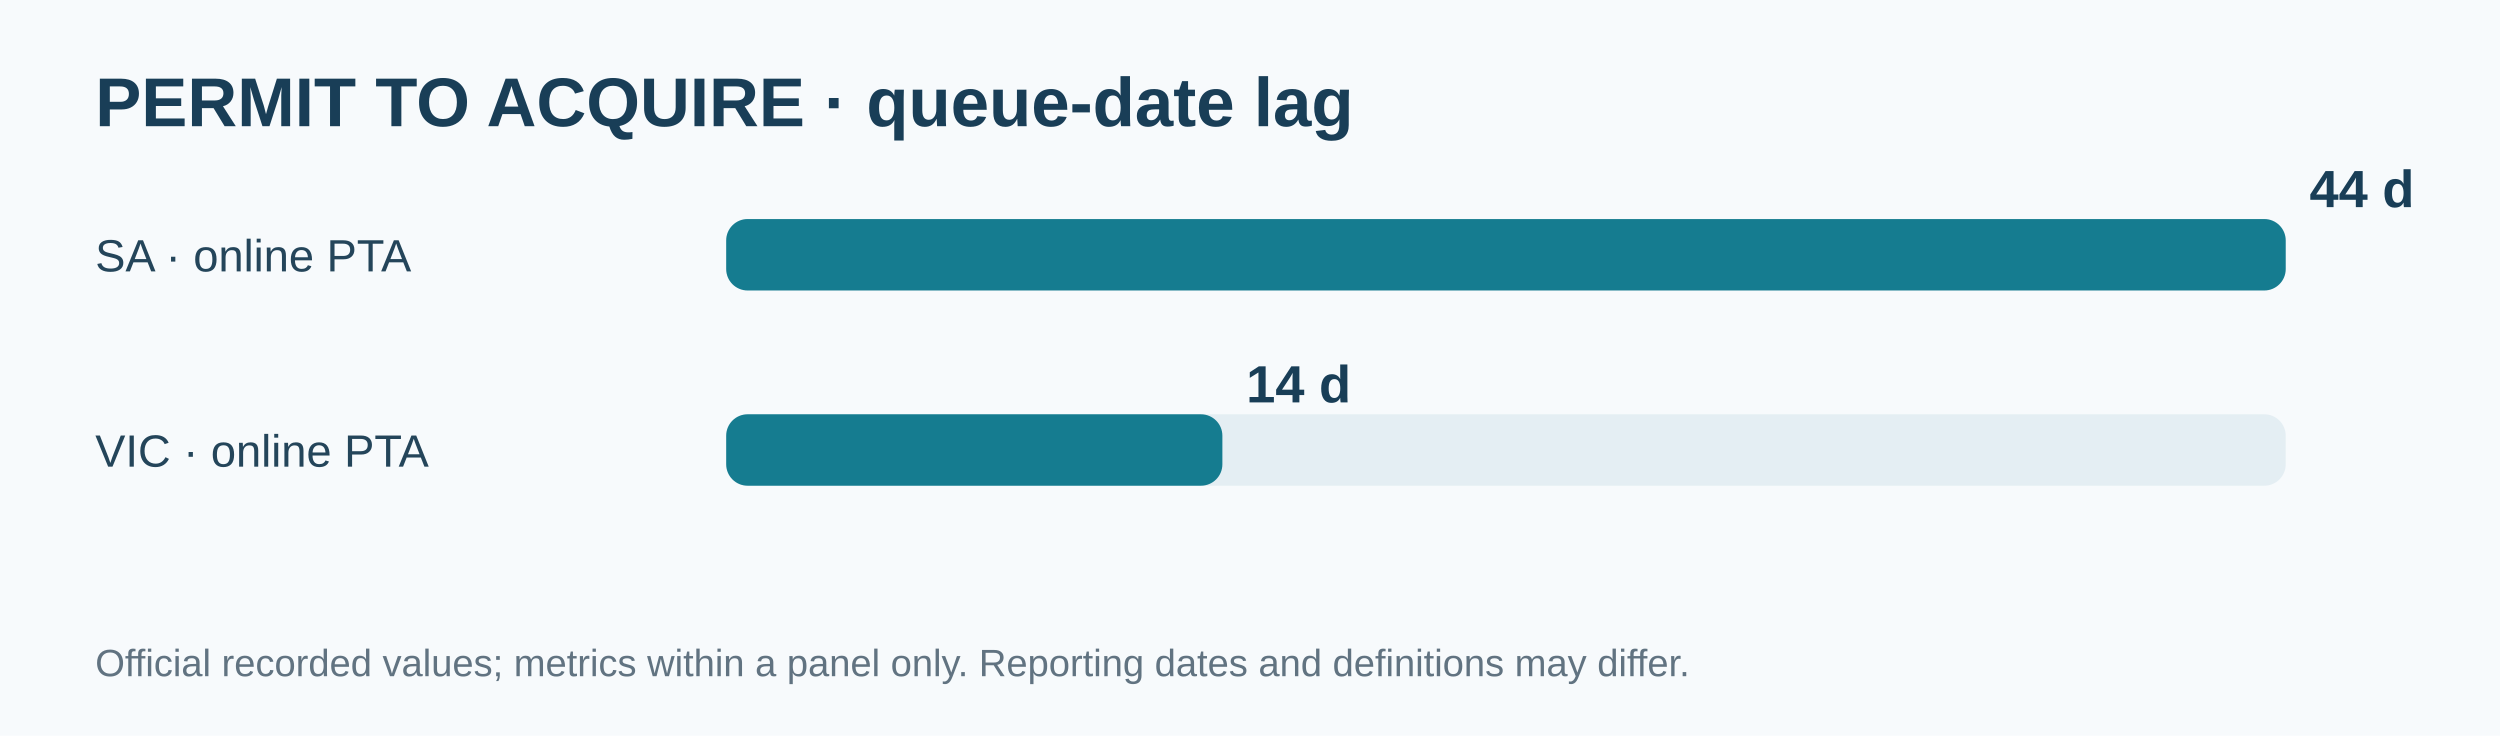
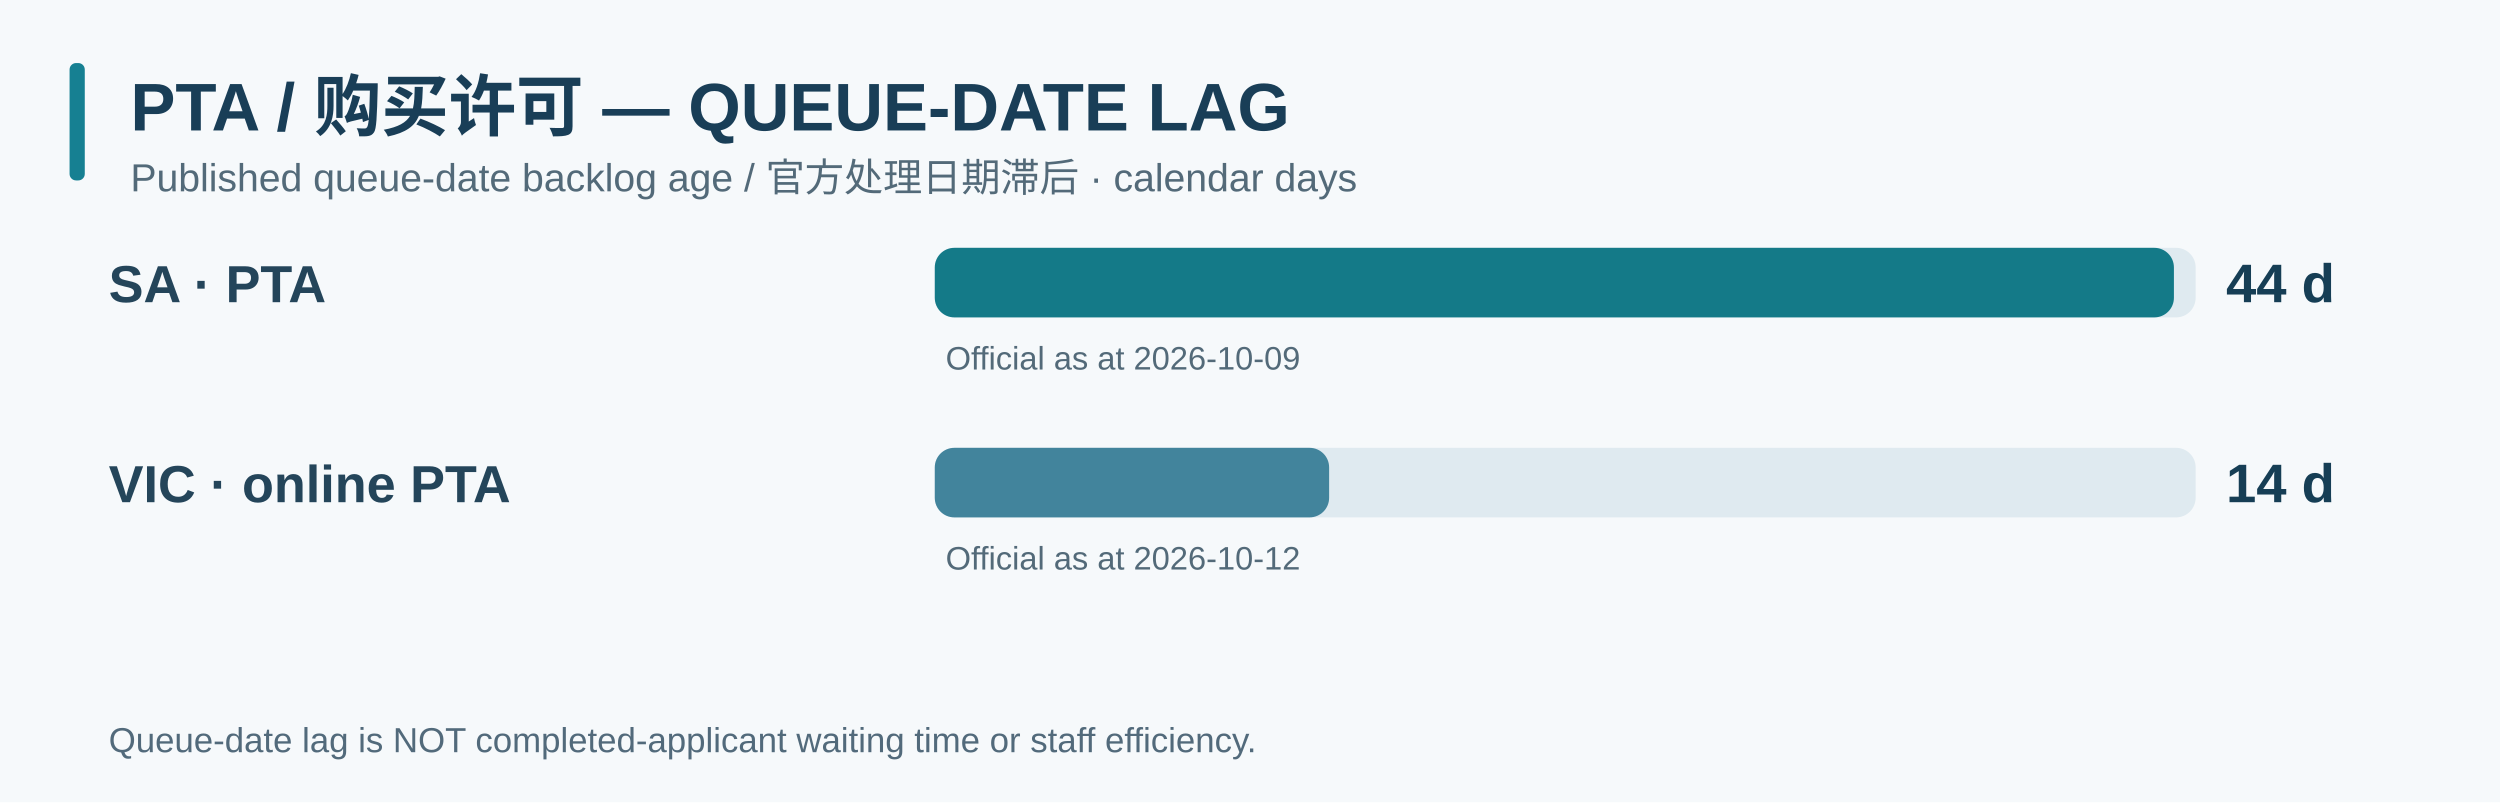
- <svg xmlns="http://www.w3.org/2000/svg" width="1050" height="309" viewBox="0 0 1050 309" role="img">
-   <rect width="1050" height="309" fill="#f7fafc" />
-   <text x="40" y="53" font-family="Arial" font-size="29" font-weight="bold" fill="#193e57">PERMIT TO ACQUIRE · queue-date lag</text>
-   <text x="40" y="114" font-family="Arial" font-size="19" fill="#24455a">SA · online PTA</text>
-   <rect x="305" y="92" width="655" height="30" rx="9" fill="#e4eef3" />
-   <rect x="305" y="92" width="655.0" height="30" rx="9" fill="#157c90" />
-   <text x="970" y="87" font-family="Arial" font-size="22" font-weight="bold" fill="#193e57">44 d</text>
-   <text x="40" y="196" font-family="Arial" font-size="19" fill="#24455a">VIC · online PTA</text>
-   <rect x="305" y="174" width="655" height="30" rx="9" fill="#e4eef3" />
-   <rect x="305" y="174" width="208.4" height="30" rx="9" fill="#157c90" />
-   <text x="523.409" y="169" font-family="Arial" font-size="22" font-weight="bold" fill="#193e57">14 d</text>
-   <text x="40" y="284" font-family="Arial" font-size="16" fill="#617381">Official recorded values; metrics within a panel only. Reporting dates and definitions may differ.</text>
+ <svg xmlns="http://www.w3.org/2000/svg" width="1150" height="369" viewBox="0 0 1150 369" role="img" aria-label="PTA / 购买许可 — QUEUE-DATE LAG">
+   <rect width="1150" height="369" fill="#f6f9fb" />
+   <rect x="32" y="29" width="7" height="54" rx="3" fill="#168092" />
+   <text x="60" y="60" font-size="31" font-weight="700" font-family="Arial,sans-serif" fill="#193e57">PTA / 购买许可 — QUEUE-DATE LAG</text>
+   <text x="60" y="88" font-size="18" font-family="Arial,sans-serif" fill="#536a79">Published queue-date backlog age / 官方处理日期滞后 · calendar days</text>
+   <text x="50" y="139" font-family="Arial,sans-serif" font-size="24" font-weight="700" fill="#24455a">SA · PTA</text>
+   <rect x="430" y="114" width="580" height="32" rx="9" fill="#dfeaf0" />
+   <rect x="430" y="114" width="570.0" height="32" rx="9" fill="#147a88" />
+   <text x="1024" y="139" font-family="Arial,sans-serif" font-size="25" font-weight="700" fill="#163e55">44 d</text>
+   <text x="435" y="170" font-family="Arial,sans-serif" font-size="15" fill="#536a79">Official as at 2026-10-09</text>
+   <text x="50" y="231" font-family="Arial,sans-serif" font-size="24" font-weight="700" fill="#24455a">VIC · online PTA</text>
+   <rect x="430" y="206" width="580" height="32" rx="9" fill="#dfeaf0" />
+   <rect x="430" y="206" width="181.4" height="32" rx="9" fill="#42849c" />
+   <text x="1024" y="231" font-family="Arial,sans-serif" font-size="25" font-weight="700" fill="#163e55">14 d</text>
+   <text x="435" y="262" font-family="Arial,sans-serif" font-size="15" fill="#536a79">Official as at 2026-10-12</text>
+   <text x="50" y="346" font-family="Arial,sans-serif" font-size="16" fill="#526a7b">Queue-date lag is NOT completed-applicant waiting time or staff efficiency.</text>
</svg>
